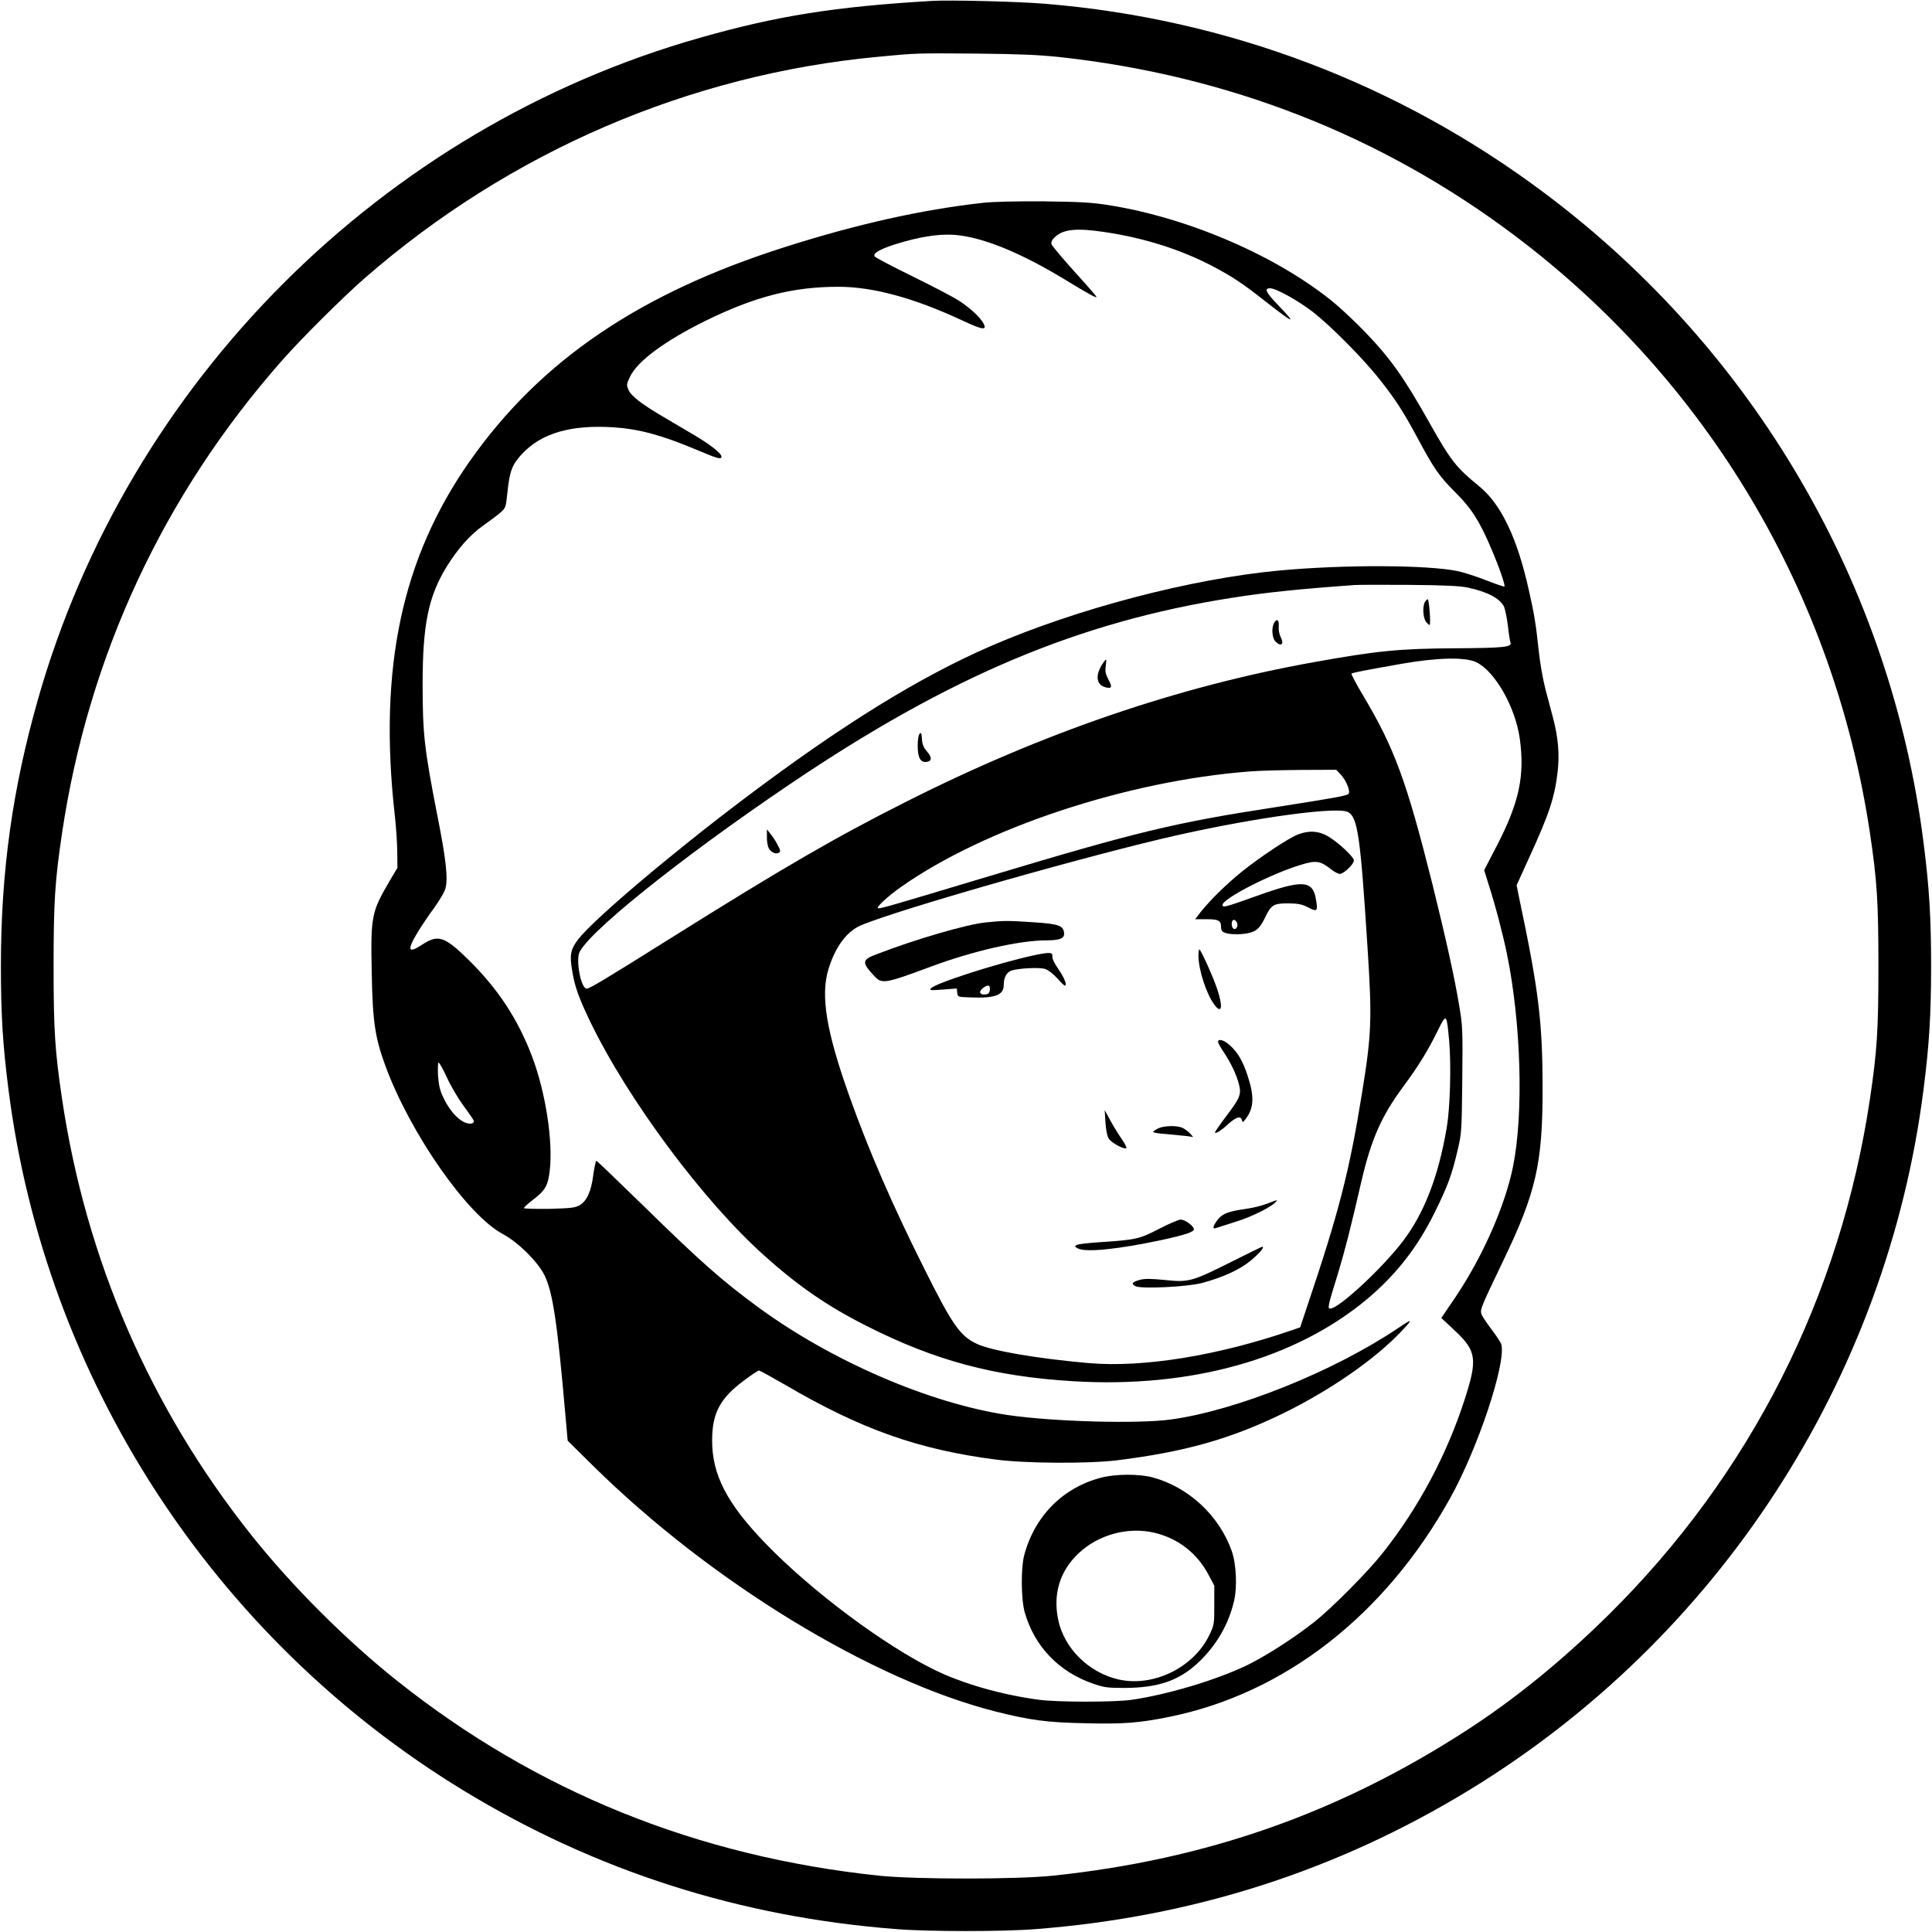
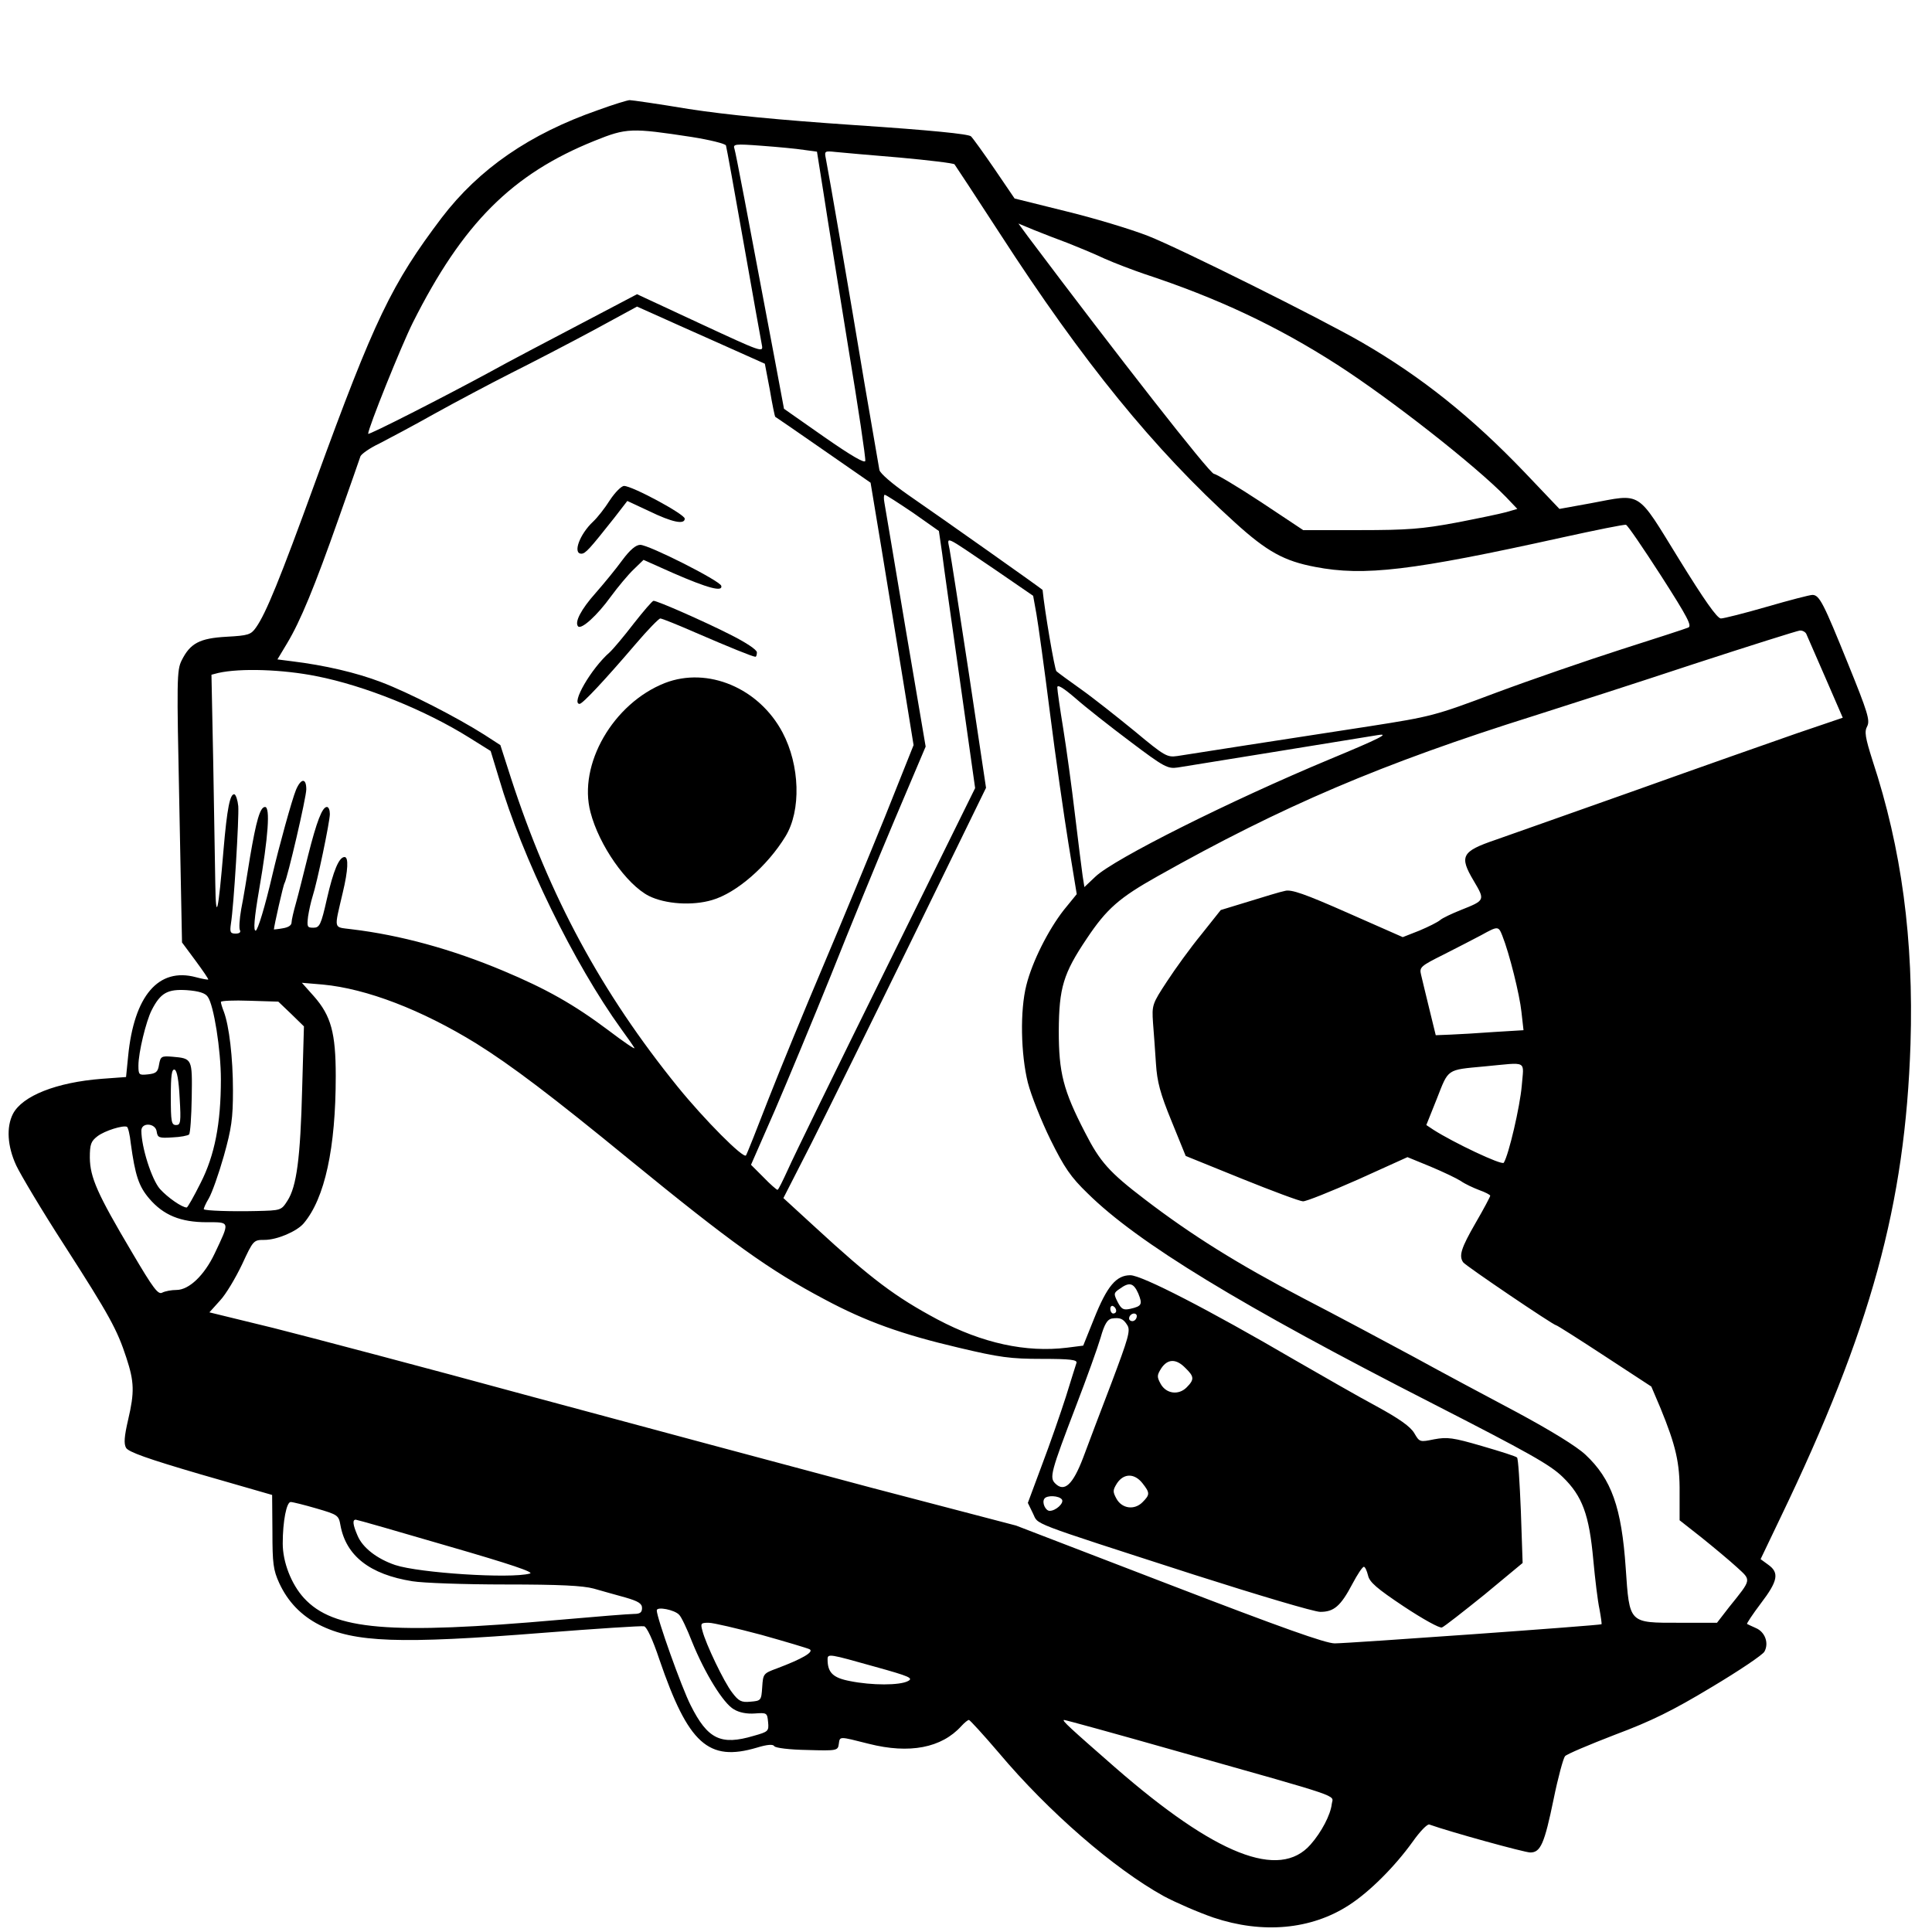
- <svg xmlns="http://www.w3.org/2000/svg" version="1.0" width="1280pt" height="1280pt" viewBox="0 0 1280 1280" preserveAspectRatio="xMidYMid meet">
-   <g transform="translate(0,1280) scale(0.1,-0.1)" fill="#000000" stroke="none">
-     <path d="M6175 12794 c-644 -38 -1028 -99 -1540 -245 -2106 -598 -3786 -2278 -4384 -4384 -169 -595 -245 -1140 -245 -1765 0 -321 12 -520 50 -817 243 -1918 1357 -3636 3014 -4645 875 -533 1830 -839 2870 -919 212 -17 708 -17 920 0 1040 80 1995 386 2870 919 1657 1009 2771 2727 3014 4645 38 297 50 496 50 817 0 321 -12 520 -50 817 -216 1708 -1120 3260 -2506 4300 -968 727 -2106 1159 -3314 1258 -176 15 -632 26 -749 19z m845 -372 c1118 -122 2134 -520 3013 -1181 1279 -962 2119 -2374 2356 -3961 47 -315 56 -456 56 -880 0 -424 -9 -565 -56 -880 -196 -1311 -792 -2489 -1730 -3417 -309 -305 -620 -558 -944 -768 -846 -547 -1722 -855 -2740 -962 -243 -25 -907 -25 -1150 0 -1207 127 -2273 558 -3195 1292 -339 270 -696 627 -965 965 -669 841 -1095 1821 -1254 2890 -47 315 -56 456 -56 880 0 424 9 565 56 880 175 1174 672 2241 1456 3130 129 147 406 422 548 546 961 838 2150 1351 3405 1468 250 24 249 24 645 21 287 -3 411 -8 555 -23z" />
-     <path d="M6510 11456 c-403 -45 -834 -141 -1310 -293 -961 -305 -1620 -752 -2088 -1419 -450 -641 -605 -1371 -497 -2340 9 -76 16 -187 17 -246 l1 -108 -49 -82 c-124 -212 -129 -233 -121 -623 6 -316 22 -421 92 -611 165 -446 542 -985 775 -1109 102 -54 234 -185 278 -275 54 -112 84 -307 137 -915 l16 -180 167 -165 c779 -769 1847 -1421 2667 -1629 230 -58 340 -73 597 -78 255 -6 354 2 553 42 764 154 1430 672 1863 1450 184 331 370 890 339 1017 -4 14 -34 60 -67 103 -33 43 -63 89 -66 102 -8 29 0 47 149 358 213 444 257 637 257 1125 0 450 -25 656 -156 1275 l-16 80 84 185 c133 290 168 397 188 569 13 111 3 228 -30 352 -11 41 -33 126 -50 189 -17 64 -37 176 -45 254 -19 179 -29 242 -66 406 -77 346 -184 571 -330 689 -153 125 -187 169 -329 421 -167 297 -258 426 -425 599 -60 63 -150 147 -198 188 -372 310 -965 569 -1502 654 -116 18 -189 22 -430 25 -188 1 -330 -2 -405 -10z m799 -192 c270 -39 517 -118 729 -230 125 -66 194 -111 337 -224 202 -158 221 -165 95 -34 -84 88 -97 114 -55 114 39 0 185 -81 282 -156 113 -87 325 -300 430 -431 114 -142 168 -225 264 -404 110 -205 143 -253 252 -362 105 -104 159 -189 235 -367 54 -126 97 -249 89 -256 -2 -2 -57 16 -122 42 -65 25 -148 52 -186 60 -201 42 -758 44 -1184 4 -582 -54 -1341 -253 -1910 -500 -474 -206 -984 -521 -1630 -1008 -487 -367 -1001 -802 -1105 -936 -49 -65 -57 -102 -40 -202 17 -108 42 -179 119 -340 250 -518 750 -1191 1155 -1553 224 -201 417 -334 672 -463 457 -232 847 -337 1374 -369 777 -47 1470 146 1946 543 191 160 335 343 448 573 87 176 114 248 152 410 28 117 28 128 32 470 3 337 3 356 -22 502 -31 184 -85 428 -176 796 -171 682 -251 901 -462 1254 -44 74 -77 137 -74 140 6 6 86 22 331 65 239 42 424 46 497 10 124 -61 258 -298 287 -506 34 -246 -4 -423 -153 -711 l-83 -160 28 -90 c47 -146 95 -331 123 -465 94 -461 111 -1057 40 -1410 -53 -260 -200 -593 -378 -859 l-97 -143 90 -84 c143 -134 151 -189 65 -455 -118 -366 -305 -718 -544 -1019 -98 -124 -330 -358 -450 -454 -133 -106 -330 -232 -453 -291 -206 -98 -529 -194 -762 -227 -117 -16 -493 -16 -615 1 -245 33 -501 106 -685 196 -335 163 -819 524 -1123 839 -257 266 -355 456 -354 686 1 179 53 276 210 393 49 37 94 67 100 67 6 0 84 -43 174 -95 504 -295 883 -429 1396 -495 196 -26 613 -28 802 -5 451 56 755 142 1105 313 309 152 601 354 778 540 82 87 79 90 -23 21 -425 -285 -1066 -543 -1499 -603 -217 -31 -786 -15 -1084 29 -517 77 -1166 357 -1652 713 -245 180 -380 299 -769 680 -164 160 -302 292 -305 292 -4 0 -13 -42 -20 -92 -14 -112 -43 -175 -91 -203 -30 -17 -57 -20 -202 -24 -93 -1 -168 1 -167 5 0 5 26 29 59 54 83 64 100 94 112 192 23 198 -27 520 -117 759 -95 249 -226 448 -422 641 -158 155 -201 169 -307 99 -92 -61 -101 -37 -31 79 25 41 74 115 110 163 35 49 70 107 76 130 18 67 5 191 -55 492 -85 436 -96 532 -96 865 0 393 39 580 159 775 72 118 157 213 241 272 41 29 92 67 113 85 37 32 38 35 48 128 15 148 31 190 95 260 130 140 324 197 609 179 172 -12 317 -51 555 -151 130 -55 160 -64 160 -44 0 22 -73 80 -180 143 -52 31 -144 85 -205 121 -146 86 -215 139 -232 181 -13 31 -12 37 12 87 50 103 231 236 500 369 326 160 578 225 879 225 230 0 501 -74 819 -222 137 -64 168 -69 143 -21 -21 40 -91 105 -166 153 -36 23 -174 95 -306 160 -133 65 -245 124 -249 131 -13 20 30 46 128 78 179 57 322 77 438 61 181 -24 417 -124 694 -292 151 -92 205 -122 210 -116 2 2 -63 77 -145 167 -81 90 -151 173 -154 184 -3 14 4 29 25 48 54 50 141 59 318 33z m2416 -2357 c130 -28 211 -71 239 -125 7 -15 19 -72 26 -126 6 -55 14 -105 17 -112 12 -31 -38 -37 -366 -39 -370 -2 -520 -17 -936 -92 -896 -160 -1800 -469 -2700 -924 -469 -236 -814 -436 -1565 -907 -440 -276 -534 -332 -553 -332 -33 0 -67 147 -53 226 22 115 658 628 1403 1131 1053 712 1912 1074 2923 1232 226 36 452 59 815 85 28 2 192 2 365 1 235 -2 333 -7 385 -18z m-841 -1240 c36 -39 65 -112 50 -127 -12 -12 -93 -27 -473 -86 -681 -105 -919 -162 -1901 -457 -662 -199 -730 -219 -743 -214 -15 5 66 80 153 141 555 391 1499 703 2310 765 58 5 210 9 339 10 l234 1 31 -33z m47 -247 c64 -35 82 -157 129 -895 31 -477 27 -576 -36 -965 -84 -522 -153 -789 -362 -1410 l-48 -144 -52 -18 c-489 -169 -986 -250 -1347 -219 -343 30 -642 81 -742 127 -114 54 -162 123 -357 514 -207 414 -359 765 -486 1120 -156 436 -195 674 -141 850 45 147 121 249 214 289 247 106 1553 477 2112 601 524 117 1047 187 1116 150z m670 -1515 c14 -155 7 -444 -16 -575 -54 -321 -148 -565 -288 -750 -135 -179 -427 -450 -484 -450 -19 0 -15 19 49 225 46 151 84 298 158 620 65 278 133 432 277 626 99 134 163 237 229 372 57 115 58 114 75 -68z m-6638 -248 c26 -57 77 -142 112 -189 36 -48 65 -91 65 -96 0 -19 -32 -22 -66 -6 -48 23 -101 86 -136 161 -24 49 -31 83 -36 148 -2 47 -1 85 4 85 5 0 31 -46 57 -103z" />
-     <path d="M7295 3010 c-255 -66 -442 -257 -510 -516 -22 -87 -20 -291 4 -376 65 -227 227 -396 457 -474 69 -24 94 -27 204 -27 224 1 361 48 490 169 118 112 198 249 235 403 23 94 16 248 -14 334 -83 236 -287 425 -525 489 -92 24 -246 23 -341 -2z m354 -365 c155 -37 281 -134 356 -275 l40 -75 0 -130 c0 -128 -1 -131 -34 -200 -105 -216 -374 -345 -604 -291 -195 46 -357 206 -396 394 -36 172 11 325 136 442 132 124 327 176 502 135z" />
-     <path d="M9440 8811 c-17 -33 -12 -106 9 -132 11 -13 21 -22 23 -19 8 10 -4 170 -13 170 -4 0 -13 -9 -19 -19z" />
-     <path d="M8440 8671 c-17 -33 -12 -99 10 -121 38 -38 60 -18 34 31 -9 19 -14 47 -12 70 4 43 -14 54 -32 20z" />
-     <path d="M7300 8395 c-45 -73 -35 -134 26 -149 40 -10 45 2 18 51 -20 38 -23 55 -18 90 3 24 4 43 1 43 -3 0 -15 -16 -27 -35z" />
-     <path d="M6093 7939 c-8 -8 -13 -40 -13 -79 0 -79 18 -113 58 -108 37 4 38 30 3 70 -22 26 -31 46 -33 82 -2 38 -5 45 -15 35z" />
-     <path d="M5081 7255 c-1 -27 5 -61 12 -74 14 -28 48 -43 68 -30 12 7 10 16 -9 51 -12 24 -33 57 -47 73 l-24 30 0 -50z" />
-     <path d="M8598 7271 c-63 -25 -250 -149 -373 -248 -102 -83 -202 -181 -270 -265 l-37 -48 74 0 c82 0 98 -9 98 -52 0 -21 6 -31 26 -38 33 -13 119 -13 167 1 45 12 68 36 100 103 39 81 55 91 151 91 67 -1 90 -5 133 -27 60 -31 65 -26 52 51 -21 131 -88 135 -399 23 -205 -73 -220 -77 -220 -57 0 41 317 204 514 264 106 33 132 29 207 -30 20 -16 46 -29 56 -29 25 0 93 65 93 89 0 24 -107 123 -173 161 -62 36 -127 39 -199 11z m-400 -605 c-2 -12 -10 -21 -18 -21 -16 0 -25 28 -16 52 9 23 38 -4 34 -31z" />
-     <path d="M6533 6689 c-125 -12 -466 -111 -725 -211 -99 -37 -100 -54 -15 -145 50 -54 70 -50 372 62 282 105 589 175 770 175 82 0 115 12 115 42 -1 55 -31 67 -207 78 -165 11 -193 11 -310 -1z" />
-     <path d="M7940 6469 c0 -94 53 -256 106 -326 49 -65 58 -14 18 105 -27 81 -109 262 -118 262 -3 0 -6 -18 -6 -41z" />
-     <path d="M6850 6471 c-236 -51 -654 -185 -682 -219 -12 -14 -3 -14 79 -8 l92 7 3 -28 c3 -28 4 -28 83 -31 168 -7 225 14 225 83 0 47 18 82 49 94 44 16 188 24 226 11 19 -6 54 -33 79 -61 24 -27 47 -49 50 -49 18 0 0 47 -39 105 -28 40 -45 75 -43 88 4 29 -16 30 -122 8z m-292 -228 c-2 -21 -9 -29 -27 -31 -38 -6 -50 16 -22 39 34 28 53 25 49 -8z" />
-     <path d="M8070 5897 c0 -7 17 -37 37 -67 49 -73 87 -154 102 -216 16 -66 6 -89 -88 -213 -39 -52 -71 -98 -71 -103 0 -13 39 10 84 52 54 49 85 59 93 31 5 -20 7 -20 29 10 52 71 55 147 8 288 -31 93 -65 150 -115 195 -39 36 -79 47 -79 23z" />
-     <path d="M7324 5363 c3 -51 12 -92 22 -107 16 -26 96 -70 115 -64 6 2 -6 28 -27 58 -21 30 -56 87 -77 125 l-38 70 5 -82z" />
-     <path d="M7673 5324 c-18 -9 -33 -20 -33 -24 0 -4 37 -10 83 -13 45 -4 105 -10 132 -13 l50 -7 -20 23 c-11 12 -32 28 -47 36 -36 19 -125 17 -165 -2z" />
-     <path d="M8394 4825 c-33 -13 -96 -28 -139 -34 -117 -17 -153 -30 -186 -70 -30 -37 -39 -67 -16 -58 6 2 66 21 132 42 109 33 252 105 270 136 8 11 12 12 -61 -16z" />
-     <path d="M7680 4659 c-129 -67 -153 -73 -382 -88 -80 -5 -154 -13 -164 -19 -16 -9 -15 -11 7 -23 52 -28 267 -6 557 56 148 32 212 53 212 70 0 22 -59 65 -88 65 -15 -1 -79 -28 -142 -61z" />
-     <path d="M8150 4436 c-254 -127 -275 -133 -435 -116 -91 9 -130 9 -162 1 -51 -14 -61 -26 -31 -42 37 -20 345 -5 442 21 136 36 251 89 321 147 59 49 96 93 78 93 -4 0 -100 -47 -213 -104z" />
+ <svg xmlns="http://www.w3.org/2000/svg" version="1.0" width="656pt" height="656pt" viewBox="0 0 656 656" preserveAspectRatio="xMidYMid meet">
+   <g transform="translate(0,656) scale(0.1,-0.1)" fill="#000000" stroke="none">
+     <path d="M2030 6186 c-232 -81 -403 -199 -530 -365 -170 -225 -228 -344 -429 -896 -121 -333 -168 -448 -202 -496 -17 -24 -26 -27 -99 -31 -92 -5 -124 -22 -153 -80 -17 -34 -17 -64 -8 -497 l9 -461 46 -62 c25 -34 45 -63 43 -64 -1 -1 -20 2 -42 8 -127 34 -210 -63 -230 -269 l-7 -70 -82 -6 c-155 -12 -270 -58 -302 -119 -23 -45 -19 -110 11 -175 14 -30 87 -153 164 -272 153 -238 179 -286 210 -381 27 -82 28 -117 6 -211 -13 -56 -15 -81 -7 -95 8 -14 72 -37 253 -90 l243 -70 1 -125 c0 -108 3 -130 23 -174 29 -63 74 -110 136 -142 119 -60 271 -66 762 -27 179 14 332 24 341 22 9 -2 29 -44 52 -113 98 -286 166 -348 331 -299 36 11 55 12 59 5 4 -6 51 -12 112 -13 101 -3 104 -2 107 20 4 27 -1 27 102 1 138 -35 247 -14 314 60 11 12 22 21 26 21 3 0 49 -50 101 -111 169 -201 392 -394 560 -487 41 -22 117 -55 169 -73 167 -56 332 -41 460 42 70 45 156 131 217 216 24 34 49 60 56 58 73 -26 324 -95 343 -95 35 0 48 30 79 180 15 74 33 140 39 147 6 7 82 39 170 73 123 46 196 82 327 161 94 56 174 110 180 121 16 29 2 67 -29 80 -15 7 -29 13 -30 14 -2 1 19 33 47 70 58 76 63 104 25 131 l-26 19 67 140 c308 640 424 1064 442 1609 11 355 -30 663 -129 963 -25 79 -28 98 -18 116 10 20 2 47 -65 212 -83 205 -97 234 -121 234 -9 0 -78 -18 -154 -40 -76 -22 -147 -40 -157 -40 -13 1 -56 62 -143 203 -145 235 -123 221 -300 188 l-105 -19 -118 124 c-180 188 -350 324 -552 441 -138 80 -622 321 -727 362 -59 23 -185 61 -280 84 l-173 43 -68 100 c-37 54 -73 104 -80 111 -8 8 -137 21 -392 38 -265 18 -437 35 -567 55 -102 17 -192 30 -200 30 -7 0 -56 -15 -108 -34z m318 -91 c63 -10 115 -23 117 -29 2 -6 29 -155 60 -331 31 -176 59 -332 62 -347 5 -26 0 -24 -209 73 l-215 100 -194 -102 c-107 -56 -246 -129 -309 -164 -153 -83 -410 -214 -410 -208 0 19 112 298 152 378 169 336 336 504 617 617 109 44 125 44 329 13z m382 -44 l44 -6 23 -145 c12 -80 50 -313 83 -518 34 -205 60 -379 58 -387 -2 -9 -47 17 -139 81 l-137 96 -32 171 c-97 516 -131 694 -136 711 -6 17 0 18 93 11 54 -4 118 -10 143 -14z m325 -26 c98 -9 182 -19 186 -23 3 -4 73 -110 154 -235 282 -436 524 -733 798 -981 109 -99 167 -131 273 -151 166 -32 327 -13 838 100 114 25 212 45 217 43 6 -2 59 -80 119 -173 91 -142 106 -171 92 -176 -9 -4 -111 -37 -227 -74 -115 -37 -307 -103 -425 -147 -210 -79 -220 -81 -430 -114 -118 -18 -305 -47 -415 -64 -110 -17 -217 -34 -237 -37 -35 -5 -43 -1 -145 84 -60 49 -142 114 -183 143 -41 29 -79 57 -83 61 -6 5 -40 205 -47 276 0 2 -341 243 -457 323 -53 37 -94 72 -97 84 -2 12 -25 145 -51 296 -49 295 -122 718 -131 762 -5 25 -4 26 33 22 21 -2 119 -11 218 -19z m570 -290 c33 -13 89 -36 125 -53 36 -16 97 -39 135 -52 249 -82 451 -177 655 -308 182 -117 470 -343 574 -450 l38 -40 -38 -11 c-22 -6 -99 -22 -172 -36 -113 -21 -163 -25 -325 -25 l-192 0 -143 95 c-79 52 -151 95 -160 96 -14 0 -329 403 -631 805 l-33 45 53 -22 c30 -12 81 -32 114 -44z m-1189 -338 l161 -72 17 -89 c8 -49 17 -90 18 -91 2 -1 75 -51 164 -113 l160 -111 37 -223 c20 -123 53 -323 73 -446 l36 -222 -97 -243 c-54 -133 -148 -361 -210 -507 -62 -146 -145 -348 -185 -450 -39 -101 -74 -189 -77 -193 -8 -13 -142 122 -232 233 -259 320 -435 645 -566 1048 l-36 112 -54 35 c-93 59 -256 143 -351 179 -84 32 -190 57 -305 71 l-47 6 33 55 c45 75 93 191 175 424 38 107 71 202 74 211 4 8 32 28 64 43 31 16 116 61 187 101 72 40 189 102 260 138 72 36 197 101 279 145 l149 81 56 -25 c31 -14 129 -58 217 -97z m664 -578 l88 -62 11 -76 c5 -42 33 -238 61 -436 l51 -361 -303 -614 c-167 -338 -317 -645 -333 -682 -17 -37 -32 -68 -35 -68 -3 0 -25 19 -48 43 l-42 42 81 185 c44 102 130 309 191 460 60 151 157 388 215 525 l106 250 -68 400 c-37 220 -69 412 -72 428 -3 15 -2 27 1 27 4 0 47 -28 96 -61z m277 -192 l131 -90 11 -61 c6 -34 27 -185 46 -336 19 -151 48 -352 63 -445 l28 -171 -44 -54 c-53 -68 -107 -175 -127 -255 -22 -86 -19 -234 5 -331 11 -43 46 -131 77 -194 47 -95 69 -127 126 -182 170 -168 520 -381 1172 -714 324 -166 398 -207 441 -249 67 -65 90 -128 104 -282 6 -65 15 -140 21 -167 5 -27 8 -50 7 -51 -5 -4 -860 -65 -906 -65 -31 0 -180 53 -562 200 l-520 200 -493 129 c-270 72 -789 211 -1152 309 -363 99 -758 203 -877 233 l-217 53 36 40 c20 21 53 77 75 123 38 82 39 83 76 83 43 0 110 29 133 56 72 85 109 256 109 500 0 147 -16 205 -74 271 l-41 46 71 -6 c149 -14 336 -86 521 -200 120 -75 256 -178 521 -395 344 -281 473 -374 662 -474 140 -75 263 -119 455 -164 139 -33 176 -38 283 -38 96 0 121 -3 117 -14 -2 -7 -19 -59 -36 -115 -18 -56 -54 -160 -81 -231 l-48 -129 17 -35 c21 -41 -28 -23 548 -209 216 -69 407 -126 428 -126 46 0 69 19 109 95 17 32 34 58 39 58 4 0 10 -13 14 -29 5 -23 29 -44 122 -106 65 -43 121 -74 129 -71 8 3 73 54 145 112 l129 107 -6 176 c-4 97 -9 179 -13 182 -3 4 -57 21 -119 39 -99 29 -118 31 -162 23 -49 -10 -50 -10 -68 21 -13 22 -51 49 -128 91 -60 32 -185 104 -279 158 -291 170 -518 287 -557 287 -48 0 -79 -37 -123 -147 l-37 -92 -55 -7 c-139 -17 -287 15 -440 96 -144 77 -225 138 -415 313 l-108 99 95 186 c52 103 207 417 344 697 l249 510 -58 387 c-32 212 -62 403 -66 424 -8 44 -23 50 153 -69z m2756 -219 c3 -7 32 -74 65 -149 l59 -136 -156 -53 c-86 -30 -331 -116 -546 -193 -214 -76 -430 -152 -478 -169 -114 -39 -123 -55 -73 -139 39 -66 39 -66 -44 -99 -30 -12 -62 -27 -70 -34 -8 -7 -40 -23 -71 -36 l-56 -22 -186 82 c-147 65 -193 81 -214 75 -16 -3 -71 -20 -123 -36 l-95 -29 -66 -83 c-37 -45 -89 -117 -117 -160 -50 -76 -51 -80 -47 -140 3 -34 7 -96 10 -139 4 -61 14 -100 53 -195 l48 -118 190 -77 c104 -42 198 -77 208 -77 10 -1 94 33 187 74 l168 76 78 -32 c43 -18 89 -40 103 -49 14 -10 42 -23 63 -31 20 -7 37 -16 37 -19 0 -3 -22 -45 -50 -93 -49 -85 -57 -111 -42 -133 7 -11 307 -214 316 -214 3 0 77 -47 164 -104 l159 -104 31 -73 c52 -127 66 -186 65 -287 l0 -94 75 -59 c41 -33 95 -78 119 -100 50 -46 52 -39 -26 -136 l-41 -53 -128 0 c-172 0 -169 -4 -182 186 -14 205 -48 302 -137 385 -30 28 -116 81 -233 144 -102 54 -259 138 -350 188 -91 49 -259 139 -375 199 -224 117 -380 215 -537 335 -122 93 -153 128 -204 228 -74 143 -89 203 -89 345 1 146 15 194 95 313 68 102 111 139 241 212 423 238 760 382 1279 545 107 34 350 112 540 175 190 62 352 113 361 114 9 1 19 -5 22 -11z m-5058 -144 c163 -32 369 -115 519 -209 l72 -45 28 -92 c79 -270 255 -630 416 -853 20 -27 40 -56 44 -63 5 -8 -36 20 -90 61 -115 86 -208 139 -356 201 -174 73 -348 121 -516 141 -61 8 -58 -4 -28 125 18 75 20 120 6 120 -19 0 -38 -46 -60 -142 -20 -89 -25 -98 -46 -98 -21 0 -22 3 -18 38 3 20 10 51 15 67 16 49 59 255 59 281 0 13 -4 24 -10 24 -16 0 -35 -50 -64 -165 -15 -60 -33 -133 -41 -161 -8 -28 -15 -58 -15 -66 0 -10 -11 -17 -30 -20 -16 -3 -30 -4 -30 -4 0 10 32 152 36 157 10 17 74 291 74 319 0 39 -18 38 -35 -2 -14 -34 -58 -194 -80 -288 -25 -108 -50 -190 -57 -190 -8 0 -5 41 12 140 31 179 38 280 20 280 -17 0 -30 -47 -51 -170 -10 -63 -23 -143 -30 -177 -6 -34 -8 -67 -4 -72 3 -7 -3 -11 -15 -11 -18 0 -20 5 -16 33 10 61 28 362 25 400 -2 20 -8 38 -13 40 -15 3 -25 -48 -37 -188 -18 -216 -26 -250 -28 -115 -1 63 -4 249 -7 412 l-6 297 23 6 c75 17 220 12 334 -11z m2764 -223 c114 -86 126 -92 160 -87 31 5 613 99 679 110 43 7 8 -11 -163 -82 -336 -140 -734 -339 -796 -399 l-37 -35 -6 38 c-3 22 -15 115 -26 208 -11 94 -29 225 -40 293 -11 67 -20 130 -20 139 0 11 20 -1 63 -38 34 -30 118 -96 186 -147z m1262 -658 c24 -60 59 -201 65 -259 l7 -62 -99 -6 c-55 -4 -121 -8 -149 -9 l-50 -2 -22 90 c-12 50 -25 102 -28 116 -6 25 -1 29 77 68 46 23 103 53 128 66 56 31 58 31 71 -2z m-4396 -207 c21 -27 45 -182 45 -281 0 -150 -21 -258 -69 -352 -23 -46 -44 -83 -47 -83 -16 0 -65 34 -91 63 -28 32 -63 142 -63 198 0 29 48 26 52 -3 3 -21 8 -23 53 -20 27 1 53 6 57 10 4 4 8 61 9 126 2 132 2 132 -66 138 -37 3 -40 1 -45 -27 -4 -25 -10 -30 -38 -33 -30 -3 -32 -2 -32 30 0 44 26 151 45 188 30 59 54 72 119 68 41 -3 63 -10 71 -22z m284 -59 l43 -42 -6 -210 c-6 -239 -19 -334 -50 -382 -21 -33 -22 -33 -106 -35 -86 -2 -172 1 -178 6 -1 2 6 19 17 37 11 19 34 84 51 144 26 93 31 127 31 222 0 112 -13 220 -31 268 -6 15 -10 29 -10 33 0 4 44 6 97 4 l98 -3 44 -42z m4178 -244 c-6 -70 -44 -234 -61 -261 -6 -10 -172 69 -239 112 l-24 16 36 90 c40 102 32 97 161 109 150 14 134 23 127 -66z m-4557 -41 c5 -83 3 -92 -12 -92 -16 0 -18 11 -18 96 0 72 3 95 13 92 8 -3 14 -36 17 -96z m-166 -154 c15 -109 27 -146 63 -188 48 -56 106 -80 195 -80 80 0 79 4 27 -106 -35 -74 -87 -124 -130 -124 -17 0 -38 -4 -48 -9 -14 -8 -30 13 -103 137 -118 199 -142 254 -143 321 0 46 4 56 26 73 25 19 87 38 100 32 4 -2 10 -27 13 -56z m3421 -510 c15 -37 12 -43 -27 -52 -23 -5 -30 -2 -43 23 -14 28 -14 31 7 45 33 24 47 20 63 -16z m-75 -59 c0 -5 -4 -9 -10 -9 -5 0 -10 7 -10 16 0 8 5 12 10 9 6 -3 10 -10 10 -16z m70 -17 c0 -13 -12 -22 -22 -16 -10 6 -1 24 13 24 5 0 9 -4 9 -8z m-32 -32 c11 -18 3 -44 -53 -193 -36 -94 -80 -210 -97 -256 -35 -92 -64 -119 -95 -88 -20 20 -16 37 72 267 35 91 72 194 82 228 13 46 23 62 38 65 28 4 39 0 53 -23z m197 -145 c30 -29 31 -39 4 -66 -27 -27 -69 -22 -88 12 -13 24 -13 29 2 53 22 33 51 33 82 1z m-146 -391 c26 -33 26 -39 0 -65 -27 -27 -69 -22 -88 12 -13 24 -13 29 2 53 23 34 59 34 86 0z m-273 -56 c7 -12 -21 -38 -42 -38 -14 0 -27 28 -18 41 8 13 51 11 60 -3z m-2531 -30 c72 -21 75 -23 81 -57 19 -104 100 -167 244 -190 36 -6 178 -11 316 -11 185 0 263 -4 300 -14 27 -8 75 -21 107 -30 45 -13 57 -21 57 -36 0 -15 -7 -20 -27 -20 -16 0 -129 -9 -253 -20 -578 -51 -768 -35 -868 74 -43 47 -72 122 -72 185 0 76 13 141 27 141 7 0 47 -10 88 -22z m444 -127 c218 -63 297 -90 280 -94 -67 -18 -375 2 -457 29 -62 21 -111 59 -128 100 -16 37 -18 54 -6 54 4 0 144 -40 311 -89z m787 -234 c7 -6 27 -48 44 -92 43 -106 106 -209 142 -229 18 -11 44 -16 71 -14 41 3 42 2 45 -29 3 -31 1 -33 -49 -47 -111 -33 -156 -12 -214 104 -31 61 -115 297 -115 322 0 14 61 2 76 -15z m279 -68 c82 -23 156 -45 164 -49 16 -9 -26 -33 -111 -65 -46 -17 -47 -18 -50 -64 -3 -45 -4 -46 -40 -49 -31 -3 -40 2 -62 31 -28 36 -90 166 -101 210 -7 25 -5 27 21 27 16 0 96 -19 179 -41z m385 -108 c119 -33 132 -39 113 -49 -28 -15 -123 -15 -197 0 -58 11 -76 29 -76 74 0 20 7 18 160 -25z m1023 -286 c580 -164 533 -148 529 -180 -4 -37 -35 -96 -72 -138 -106 -121 -322 -36 -664 262 -152 133 -182 160 -173 161 5 0 176 -47 380 -105z" />
+     <path d="M2071 4862 c-17 -27 -42 -59 -57 -73 -46 -43 -70 -109 -40 -109 14 0 28 16 112 122 l44 57 73 -34 c80 -39 122 -47 122 -26 0 15 -178 111 -206 111 -9 0 -30 -21 -48 -48z" />
+     <path d="M2113 4658 c-21 -29 -62 -79 -91 -112 -49 -55 -72 -99 -59 -113 12 -11 66 39 110 100 25 34 60 76 79 94 l33 32 101 -45 c117 -51 169 -65 163 -43 -6 18 -246 139 -275 139 -15 0 -35 -17 -61 -52z" />
+     <path d="M2152 4443 c-33 -43 -70 -87 -82 -98 -63 -55 -132 -175 -102 -175 10 0 85 80 191 204 40 47 78 86 83 86 6 0 60 -22 122 -49 111 -48 192 -81 201 -81 3 0 5 7 5 15 0 9 -38 34 -92 61 -91 46 -246 114 -259 114 -4 0 -34 -35 -67 -77z" />
+     <path d="M2258 4241 c-176 -69 -296 -277 -253 -439 29 -112 122 -245 198 -284 56 -28 148 -34 215 -14 83 24 188 116 249 216 54 88 49 242 -10 353 -80 151 -254 224 -399 168z" />
  </g>
</svg>
